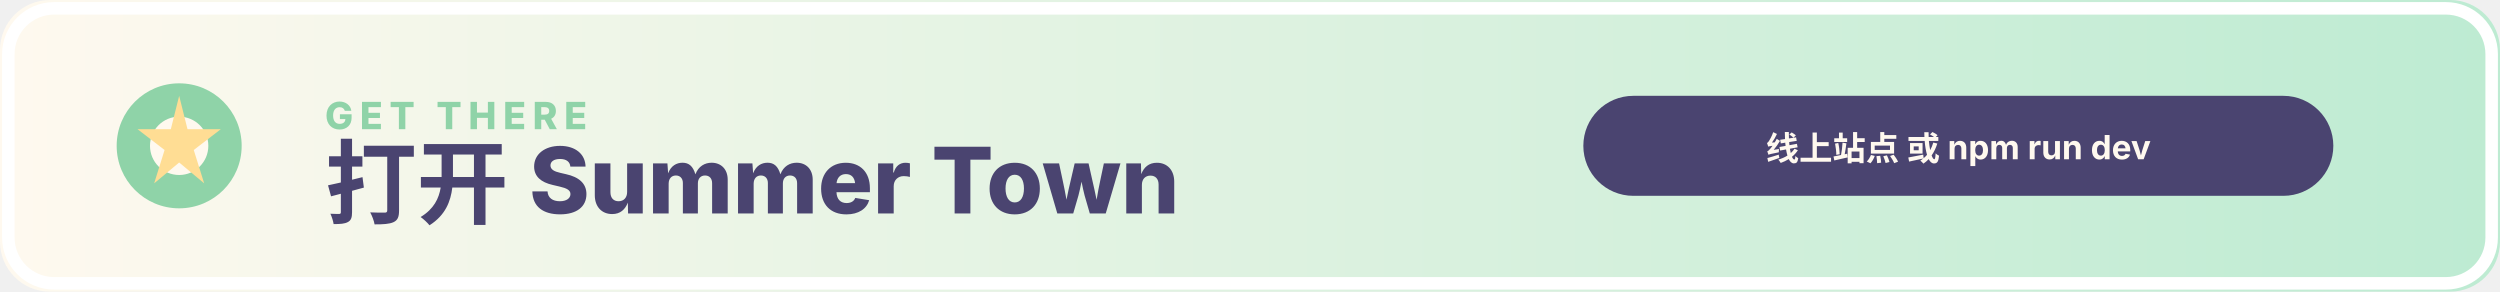
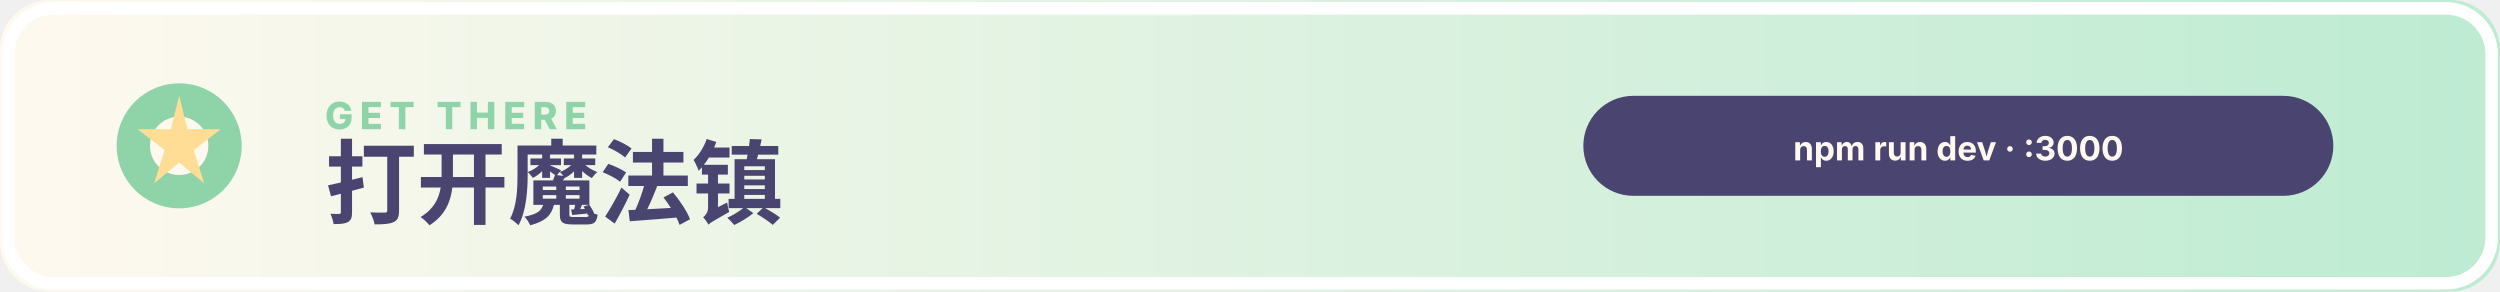
<svg xmlns="http://www.w3.org/2000/svg" width="1200" height="140" viewBox="0 0 1200 140" role="img" aria-labelledby="title desc">
  <defs>
    <linearGradient id="wash" x1="0" y1="0" x2="1" y2="0">
      <stop offset="0" stop-color="#FFF9EF" />
      <stop offset="1" stop-color="#BDEBD2" />
    </linearGradient>
  </defs>
  <rect width="1200" height="140" rx="24" fill="url(#wash)" />
  <rect x="4" y="4" width="1192" height="132" rx="22" fill="none" stroke="#FFFFFF" stroke-width="6" />
  <g transform="translate(52 36)">
    <circle cx="34" cy="34" r="30" fill="#8FD3A8" />
    <circle cx="34" cy="34" r="14" fill="#FFF9EF" />
    <path d="M34 10 L38 26 L54 26 L41 36 L46 52 L34 42 L22 52 L27 36 L14 26 L30 26 Z" fill="#FFDD94" />
  </g>
  <g font-family="-apple-system,BlinkMacSystemFont,'Segoe UI','PingFang SC','Hiragino Sans GB','Microsoft YaHei',sans-serif" fill="#4A4470">
    <text x="156" y="62" font-size="18" font-weight="800" letter-spacing="3.2" fill="#8FD3A8">GET THERE</text>
-     <text x="156" y="104" font-size="44" font-weight="800">打开 Summer Town</text>
+     <text x="156" y="104" font-size="44" font-weight="800">打开魔法镇</text>
  </g>
  <g transform="translate(760 46)" font-family="-apple-system,BlinkMacSystemFont,'Segoe UI','PingFang SC','Hiragino Sans GB','Microsoft YaHei',sans-serif">
    <rect width="360" height="48" rx="24" fill="#4A4470" />
-     <text x="180" y="31" text-anchor="middle" font-size="16" font-weight="750" fill="#FFF9EF">线上站点 或 npm run dev</text>
+     <text x="180" y="31" text-anchor="middle" font-size="16" font-weight="750" fill="#FFF9EF">npm run dev · :3000</text>
  </g>
</svg>
